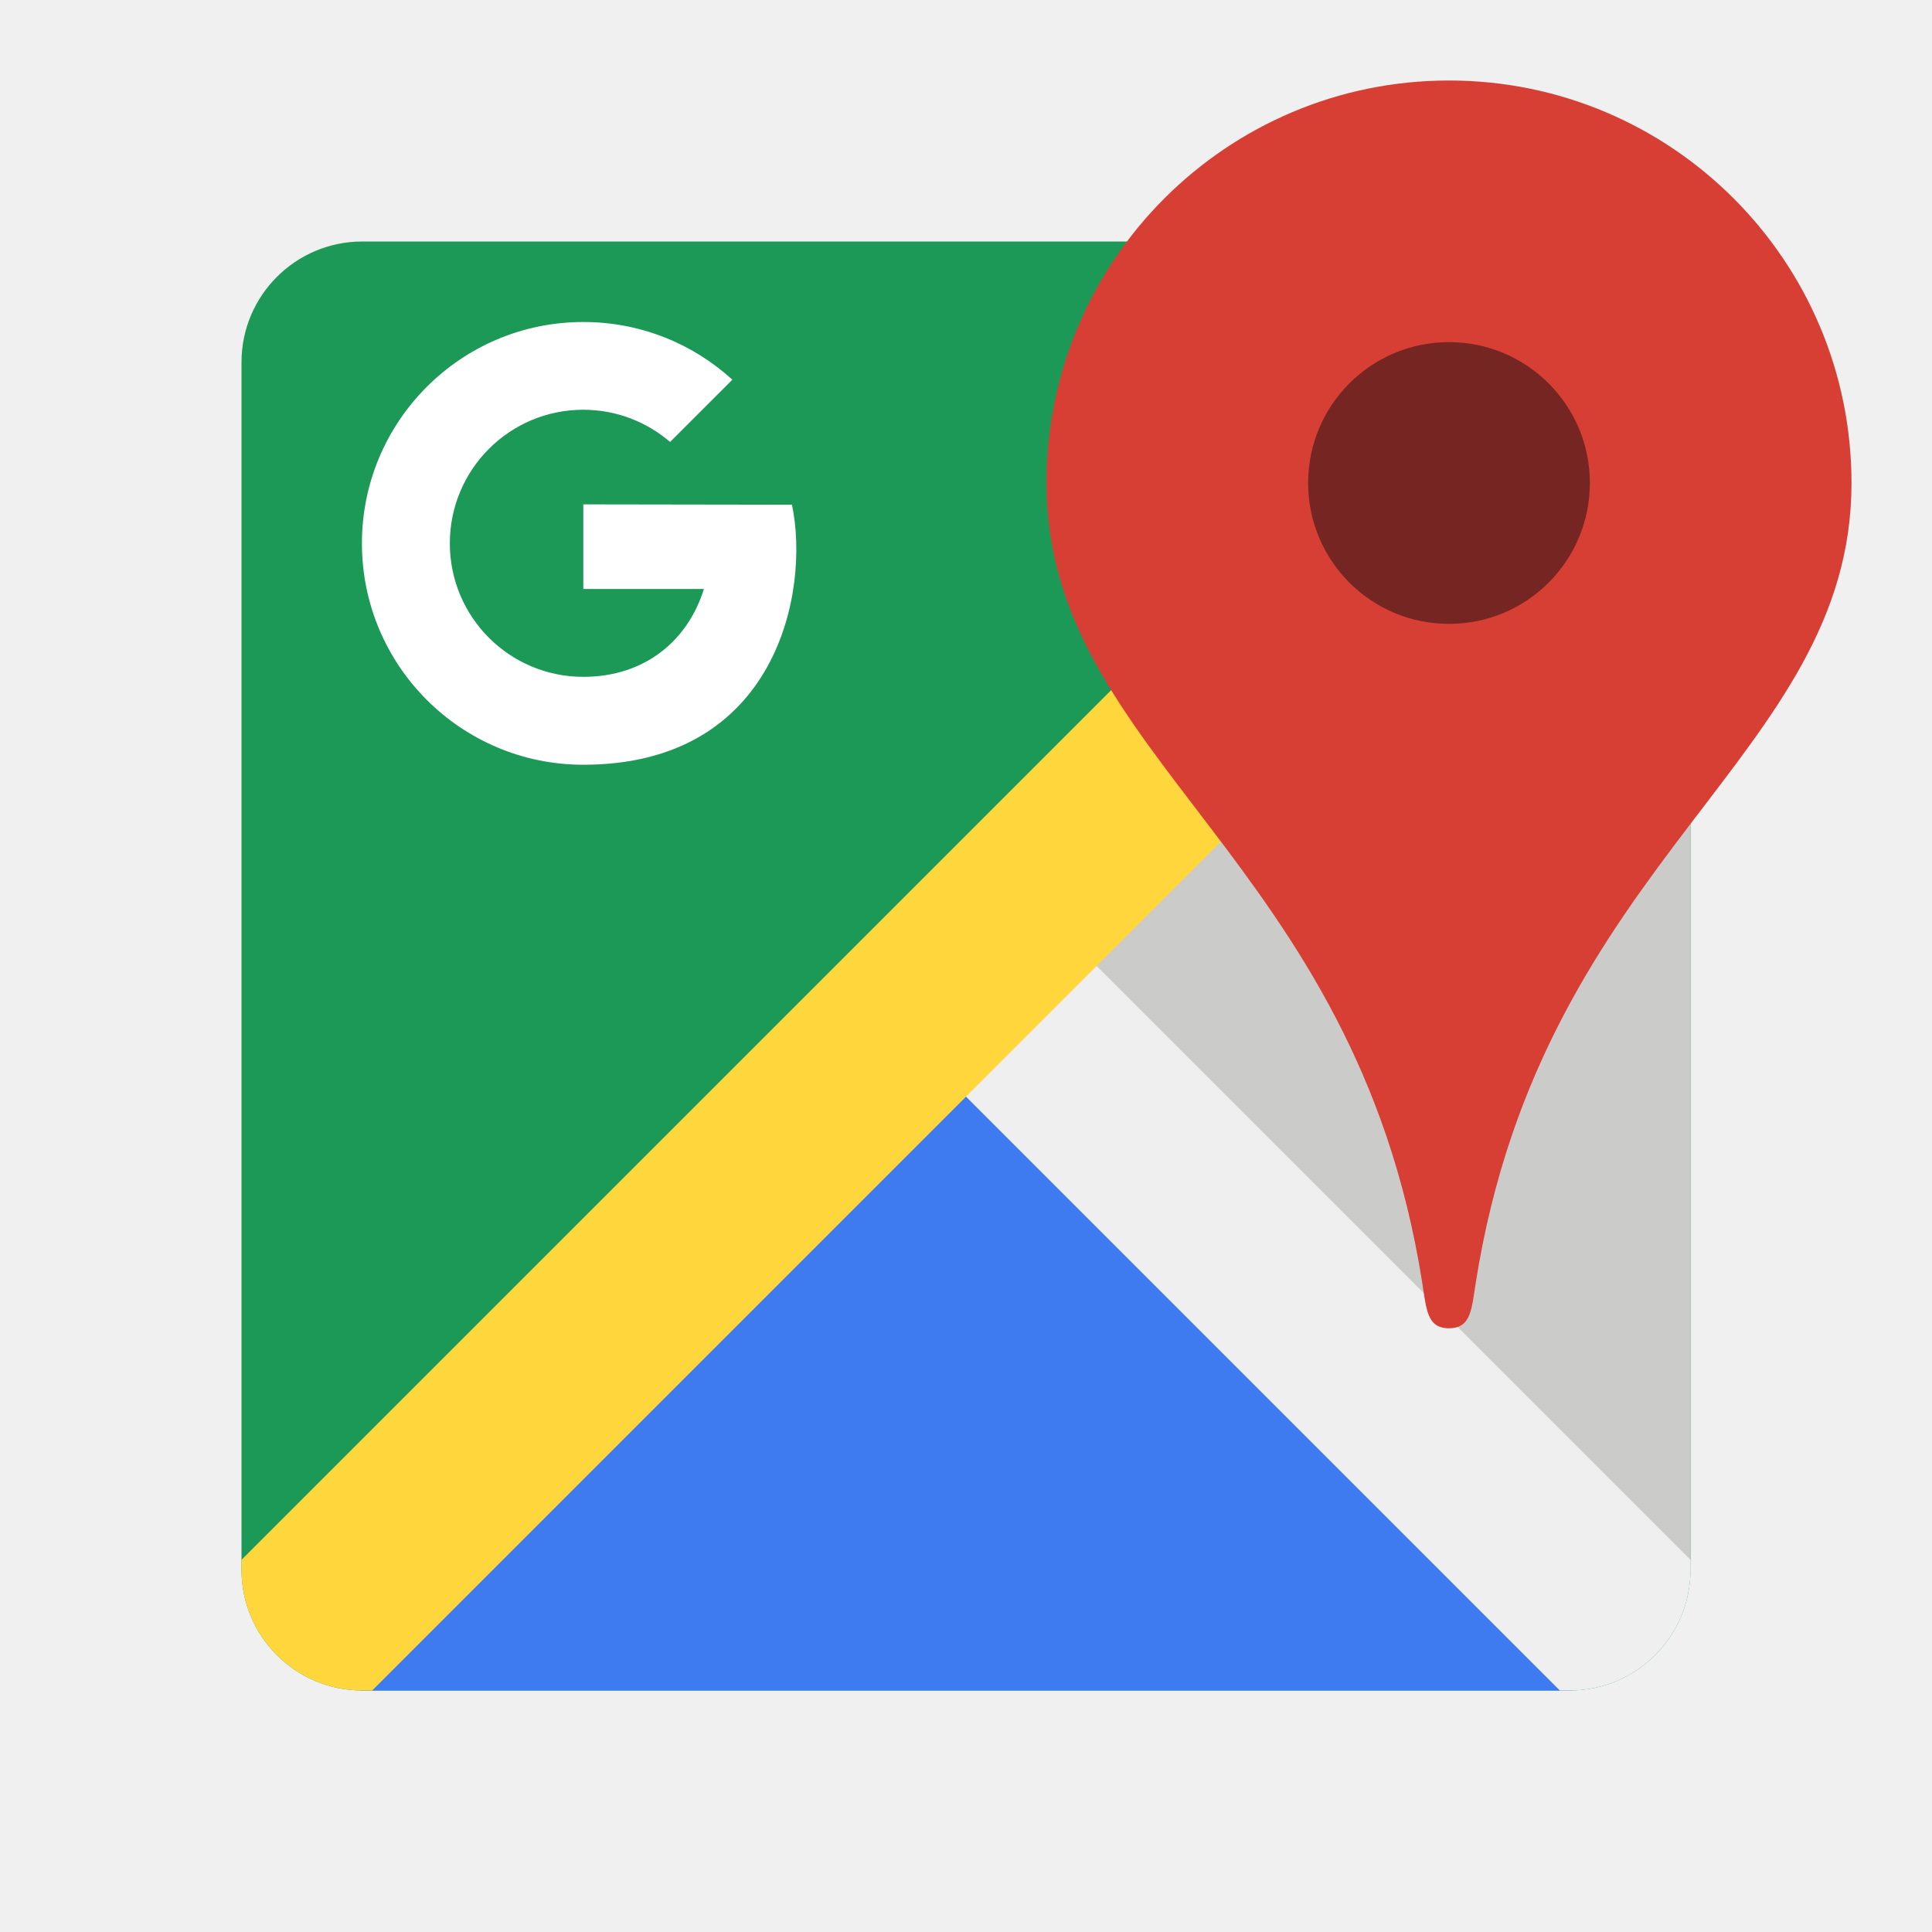
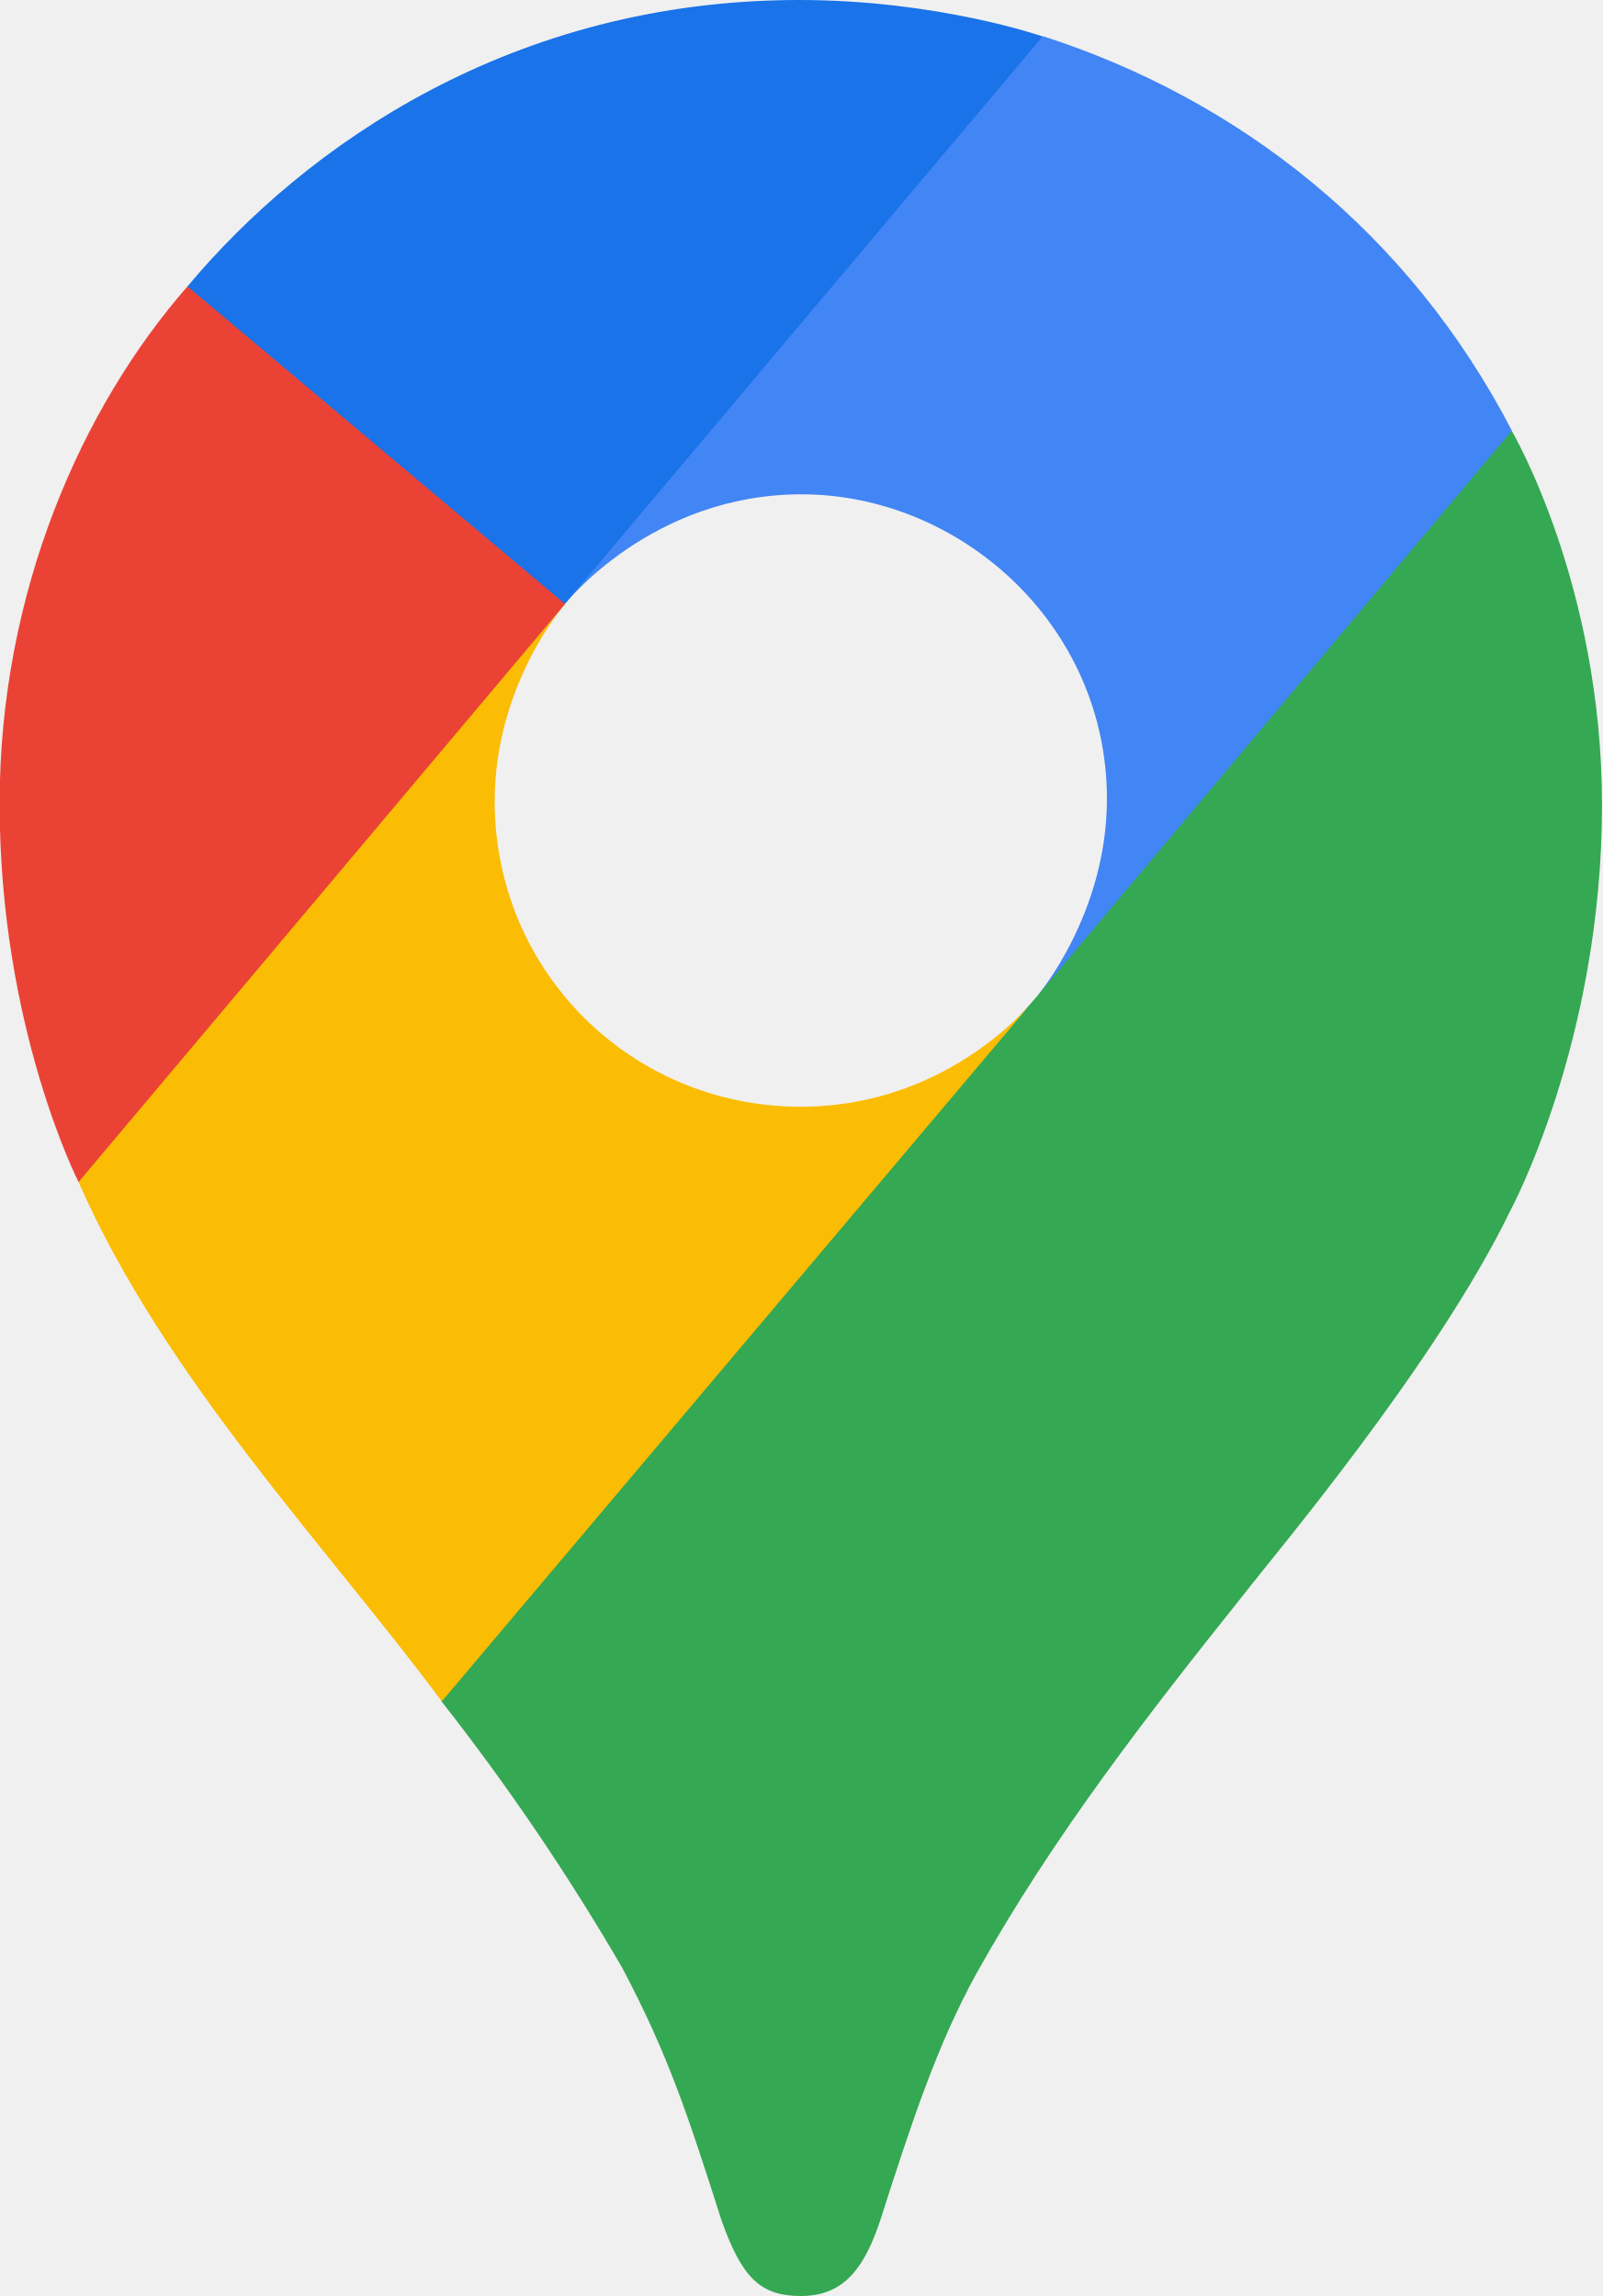
- <svg xmlns="http://www.w3.org/2000/svg" viewBox="0 0 48 48" version="1.1" width="528" height="528">
-   <g id="surface1">
-     <path style=" fill:#1C9957;" d="M 42 39 L 42 9 C 42 7.344 40.656 6 39 6 L 9 6 C 7.344 6 6 7.344 6 9 L 6 39 C 6 40.656 7.344 42 9 42 L 39 42 C 40.656 42 42 40.656 42 39 Z " />
-     <path style=" fill:#3E7BF1;" d="M 9 42 L 39 42 C 40.656 42 24 26 24 26 C 24 26 7.344 42 9 42 Z " />
-     <path style=" fill:#CBCCC9;" d="M 42 39 L 42 9 C 42 7.344 26 24 26 24 C 26 24 42 40.656 42 39 Z " />
-     <path style=" fill:#EFEFEF;" d="M 39 42 C 40.656 42 42 40.656 42 39 L 42 38.754 L 26.246 23 L 23 26.246 L 38.754 42 Z " />
-     <path style=" fill:#FFD73D;" d="M 42 9 C 42 7.344 40.656 6 39 6 L 38.754 6 L 6 38.754 L 6 39 C 6 40.656 7.344 42 9 42 L 9.246 42 L 42 9.246 Z " />
-     <path style=" fill:#D73F35;" d="M 36 2 C 30.477 2 26 6.477 26 12 C 26 18.812 33.664 21.297 35.332 31.852 C 35.441 32.531 35.449 33 36 33 C 36.551 33 36.559 32.531 36.668 31.852 C 38.336 21.297 46 18.812 46 12 C 46 6.477 41.523 2 36 2 Z " />
-     <path style=" fill:#752622;" d="M 39.5 12 C 39.5 13.934 37.934 15.5 36 15.5 C 34.066 15.5 32.5 13.934 32.5 12 C 32.5 10.066 34.066 8.5 36 8.5 C 37.934 8.5 39.5 10.066 39.5 12 Z " />
-     <path style=" fill:#FFFFFF;" d="M 14.492 12.531 L 14.492 14.633 L 17.488 14.633 C 17.094 15.906 16.031 16.816 14.492 16.816 C 12.66 16.816 11.176 15.332 11.176 13.5 C 11.176 11.664 12.66 10.18 14.492 10.18 C 15.316 10.18 16.07 10.484 16.648 10.98 L 18.195 9.434 C 17.219 8.543 15.922 8 14.492 8 C 11.453 8 8.992 10.465 8.992 13.5 C 8.992 16.535 11.453 19 14.492 19 C 19.305 19 20.129 14.684 19.676 12.539 Z " />
-   </g>
+ <svg xmlns="http://www.w3.org/2000/svg" width="134.083" height="192.17" viewBox="0 0 35.478 50.852" version="1.1" id="svg25">
+   <path d="m 9.773,37.68 a 51.38,51.38 0 0 1 4.007,5.91 c 1.022,1.938 1.448,3.252 2.195,5.587 0.458,1.29 0.872,1.675 1.762,1.675 0.97,0 1.41,-0.655 1.75,-1.668 0.706,-2.205 1.26,-3.888 2.134,-5.478 1.715,-3.07 3.846,-5.798 5.94,-8.42 0.567,-0.742 4.232,-5.065 5.882,-8.476 0,0 2.028,-3.747 2.028,-8.98 0,-4.895 -2,-8.29 -2,-8.29 l -5.758,1.542 -3.497,9.21 -0.865,1.27 -0.173,0.23 -0.23,0.288 -0.404,0.46 -0.577,0.577 -3.114,2.537 -7.785,4.495 z" fill="#34a853" id="path2" />
+   <path d="m 1.738,26.18 c 1.9,4.34 5.564,8.155 8.043,11.503 L 22.948,22.086 c 0,0 -1.855,2.426 -5.22,2.426 -3.748,0 -6.776,-2.993 -6.776,-6.767 0,-2.588 1.557,-4.366 1.557,-4.366 l -8.938,2.395 z" fill="#fbbc04" id="path4" />
+   <path d="m 23.095,0.802 c 4.373,1.41 8.116,4.37 10.38,8.735 l -10.523,12.54 c 0,0 1.557,-1.81 1.557,-4.382 0,-3.862 -3.252,-6.747 -6.765,-6.747 -3.322,0 -5.23,2.422 -5.23,2.422 v -7.9 z" fill="#4285f4" id="path6" />
+   <path d="M 4.15,6.343 C 6.762,3.218 11.358,0 17.694,0 c 3.074,0 5.39,0.807 5.39,0.807 l -10.58,12.57 H 5.008 Z" fill="#1a73e8" id="path8" />
+   <path d="m 1.738,26.18 c 0,0 -1.748,-3.423 -1.748,-8.382 0,-4.687 1.822,-8.784 4.16,-11.455 l 8.36,7.035 z" fill="#ea4335" id="path10" />
+   <defs id="defs23">
+     <path id="B" d="m 91.48,22.327 c -5.78,0 -9.922,4.518 -9.922,9.788 0,5.348 4.018,9.95 10,9.95 5.407,0 9.836,-4.132 9.836,-9.836 0,-6.537 -5.153,-9.904 -9.904,-9.904 z m 0.057,3.877 c 2.843,0 5.536,2.298 5.536,6 0,3.624 -2.683,5.99 -5.55,5.99 -3.15,0 -5.635,-2.523 -5.635,-6.017 0,-3.418 2.455,-5.972 5.648,-5.972 z" />
+   </defs>
</svg>
